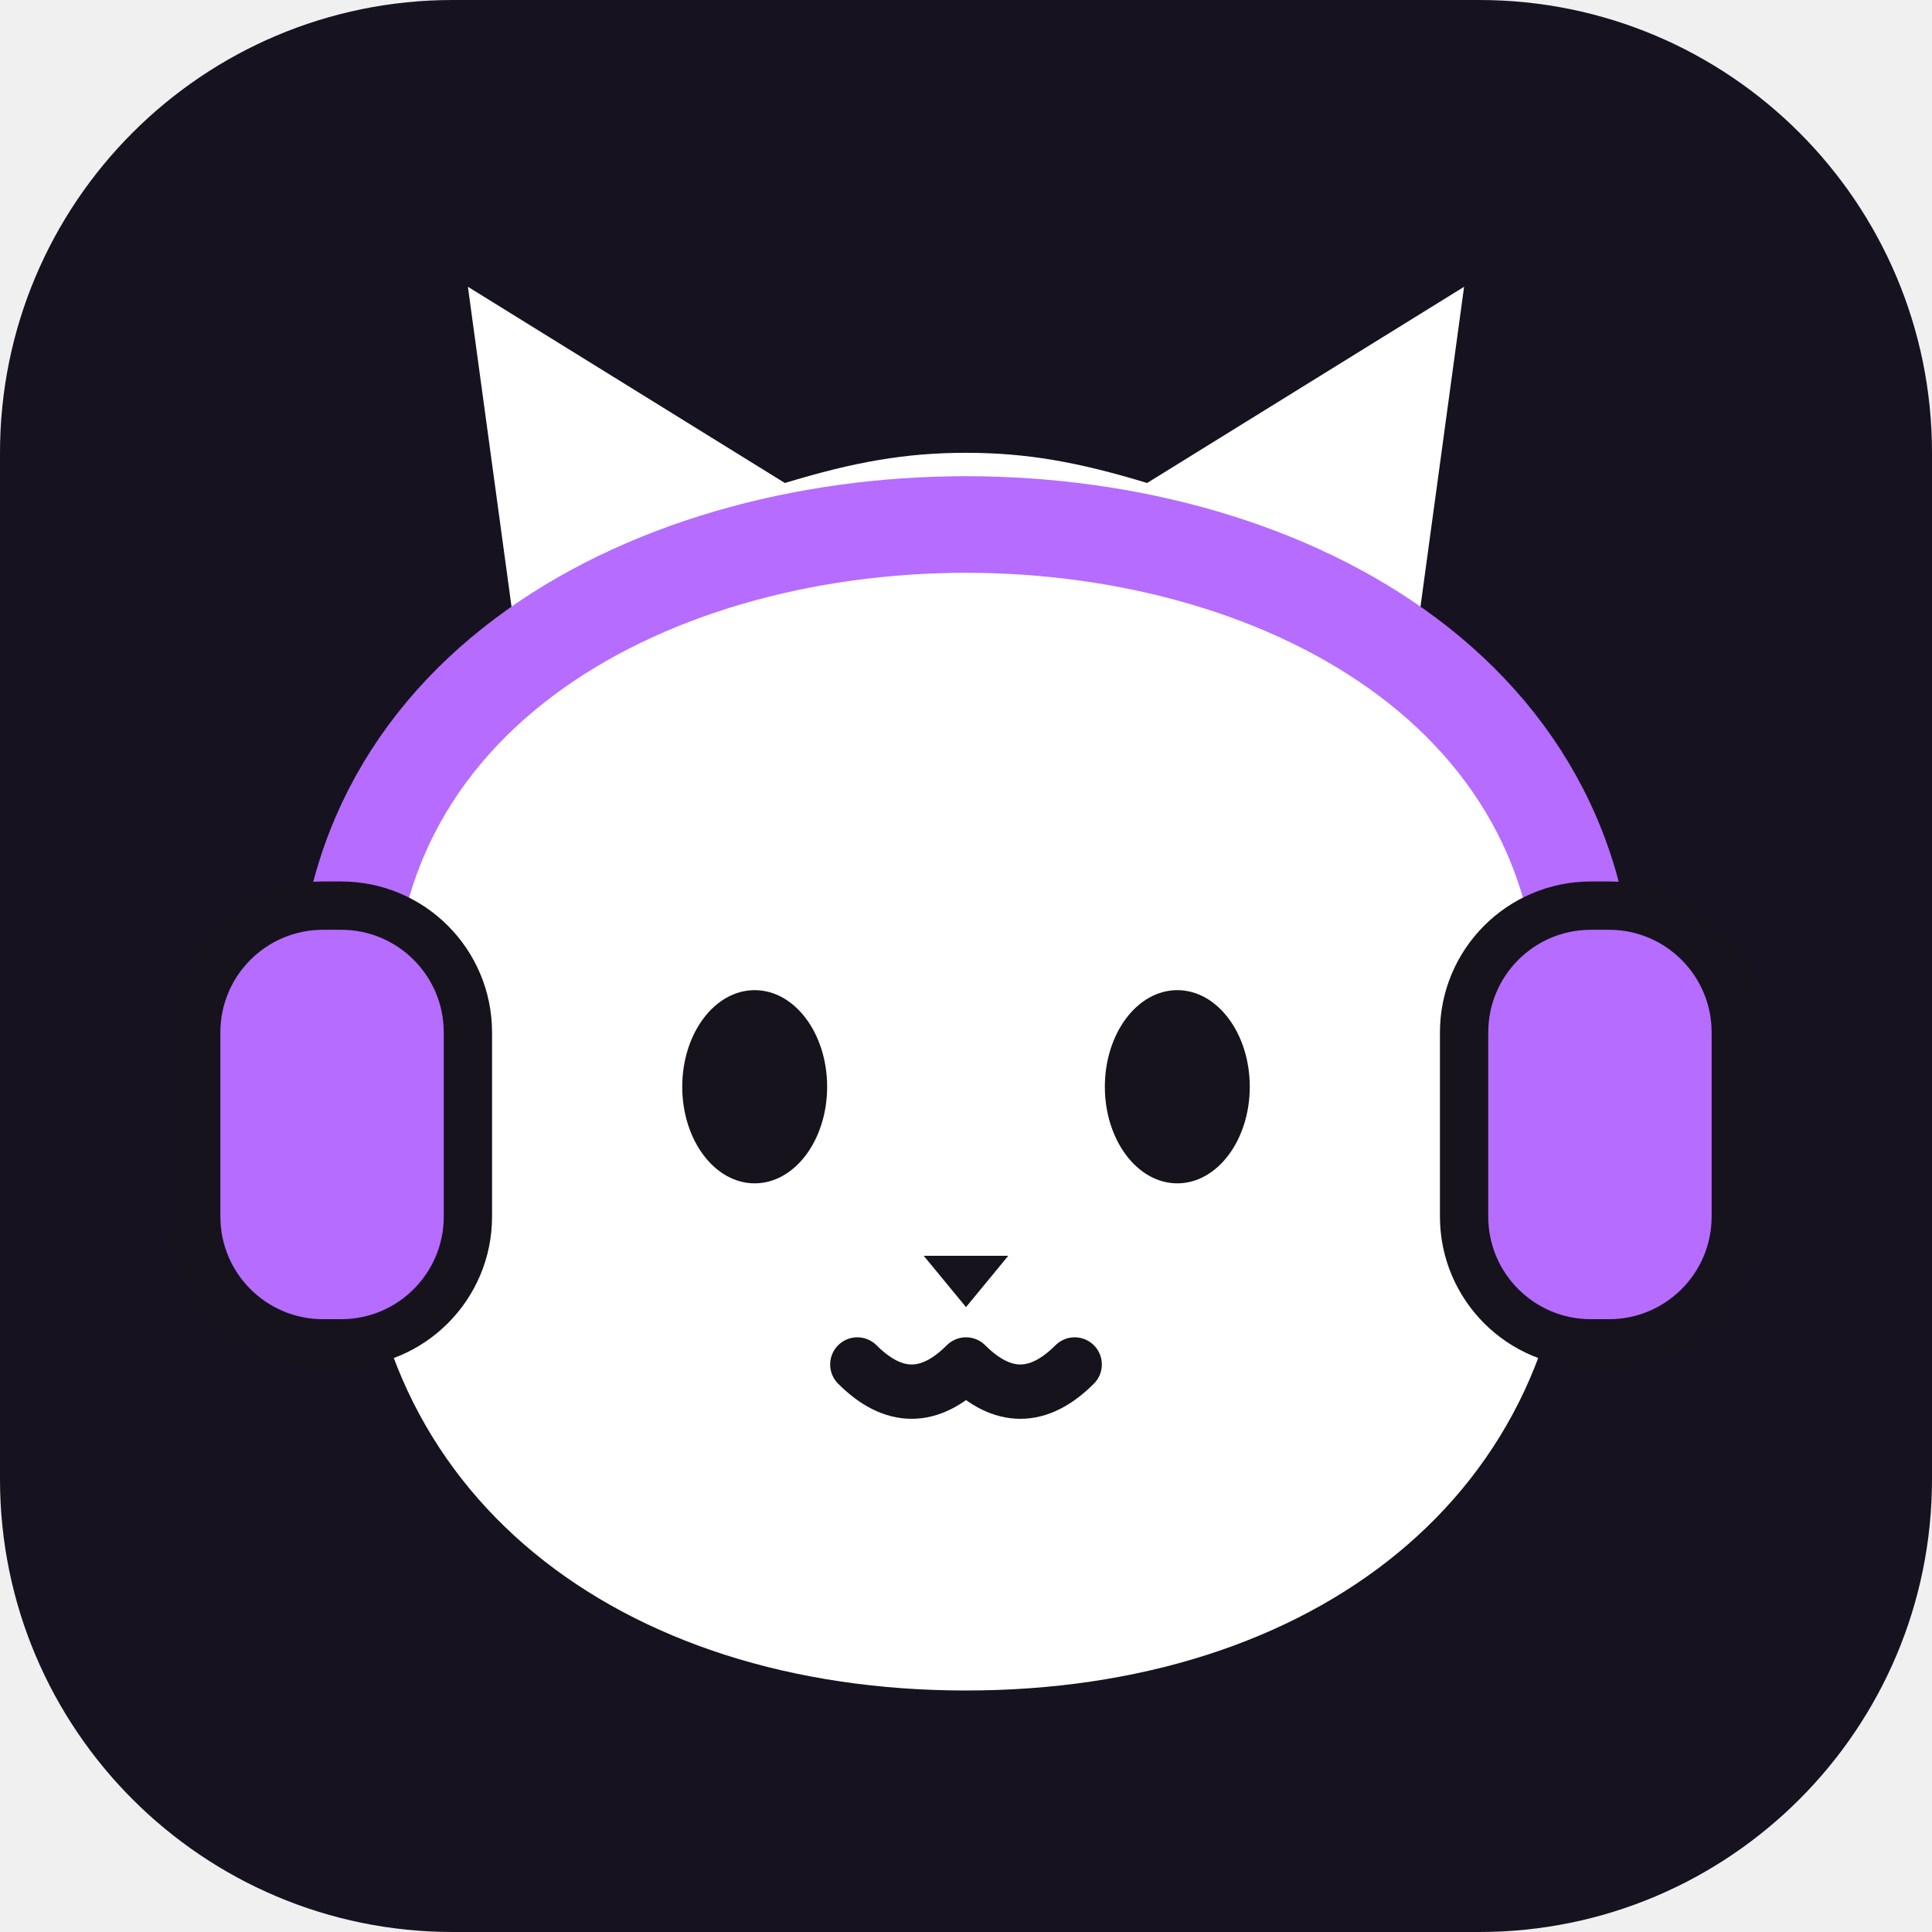
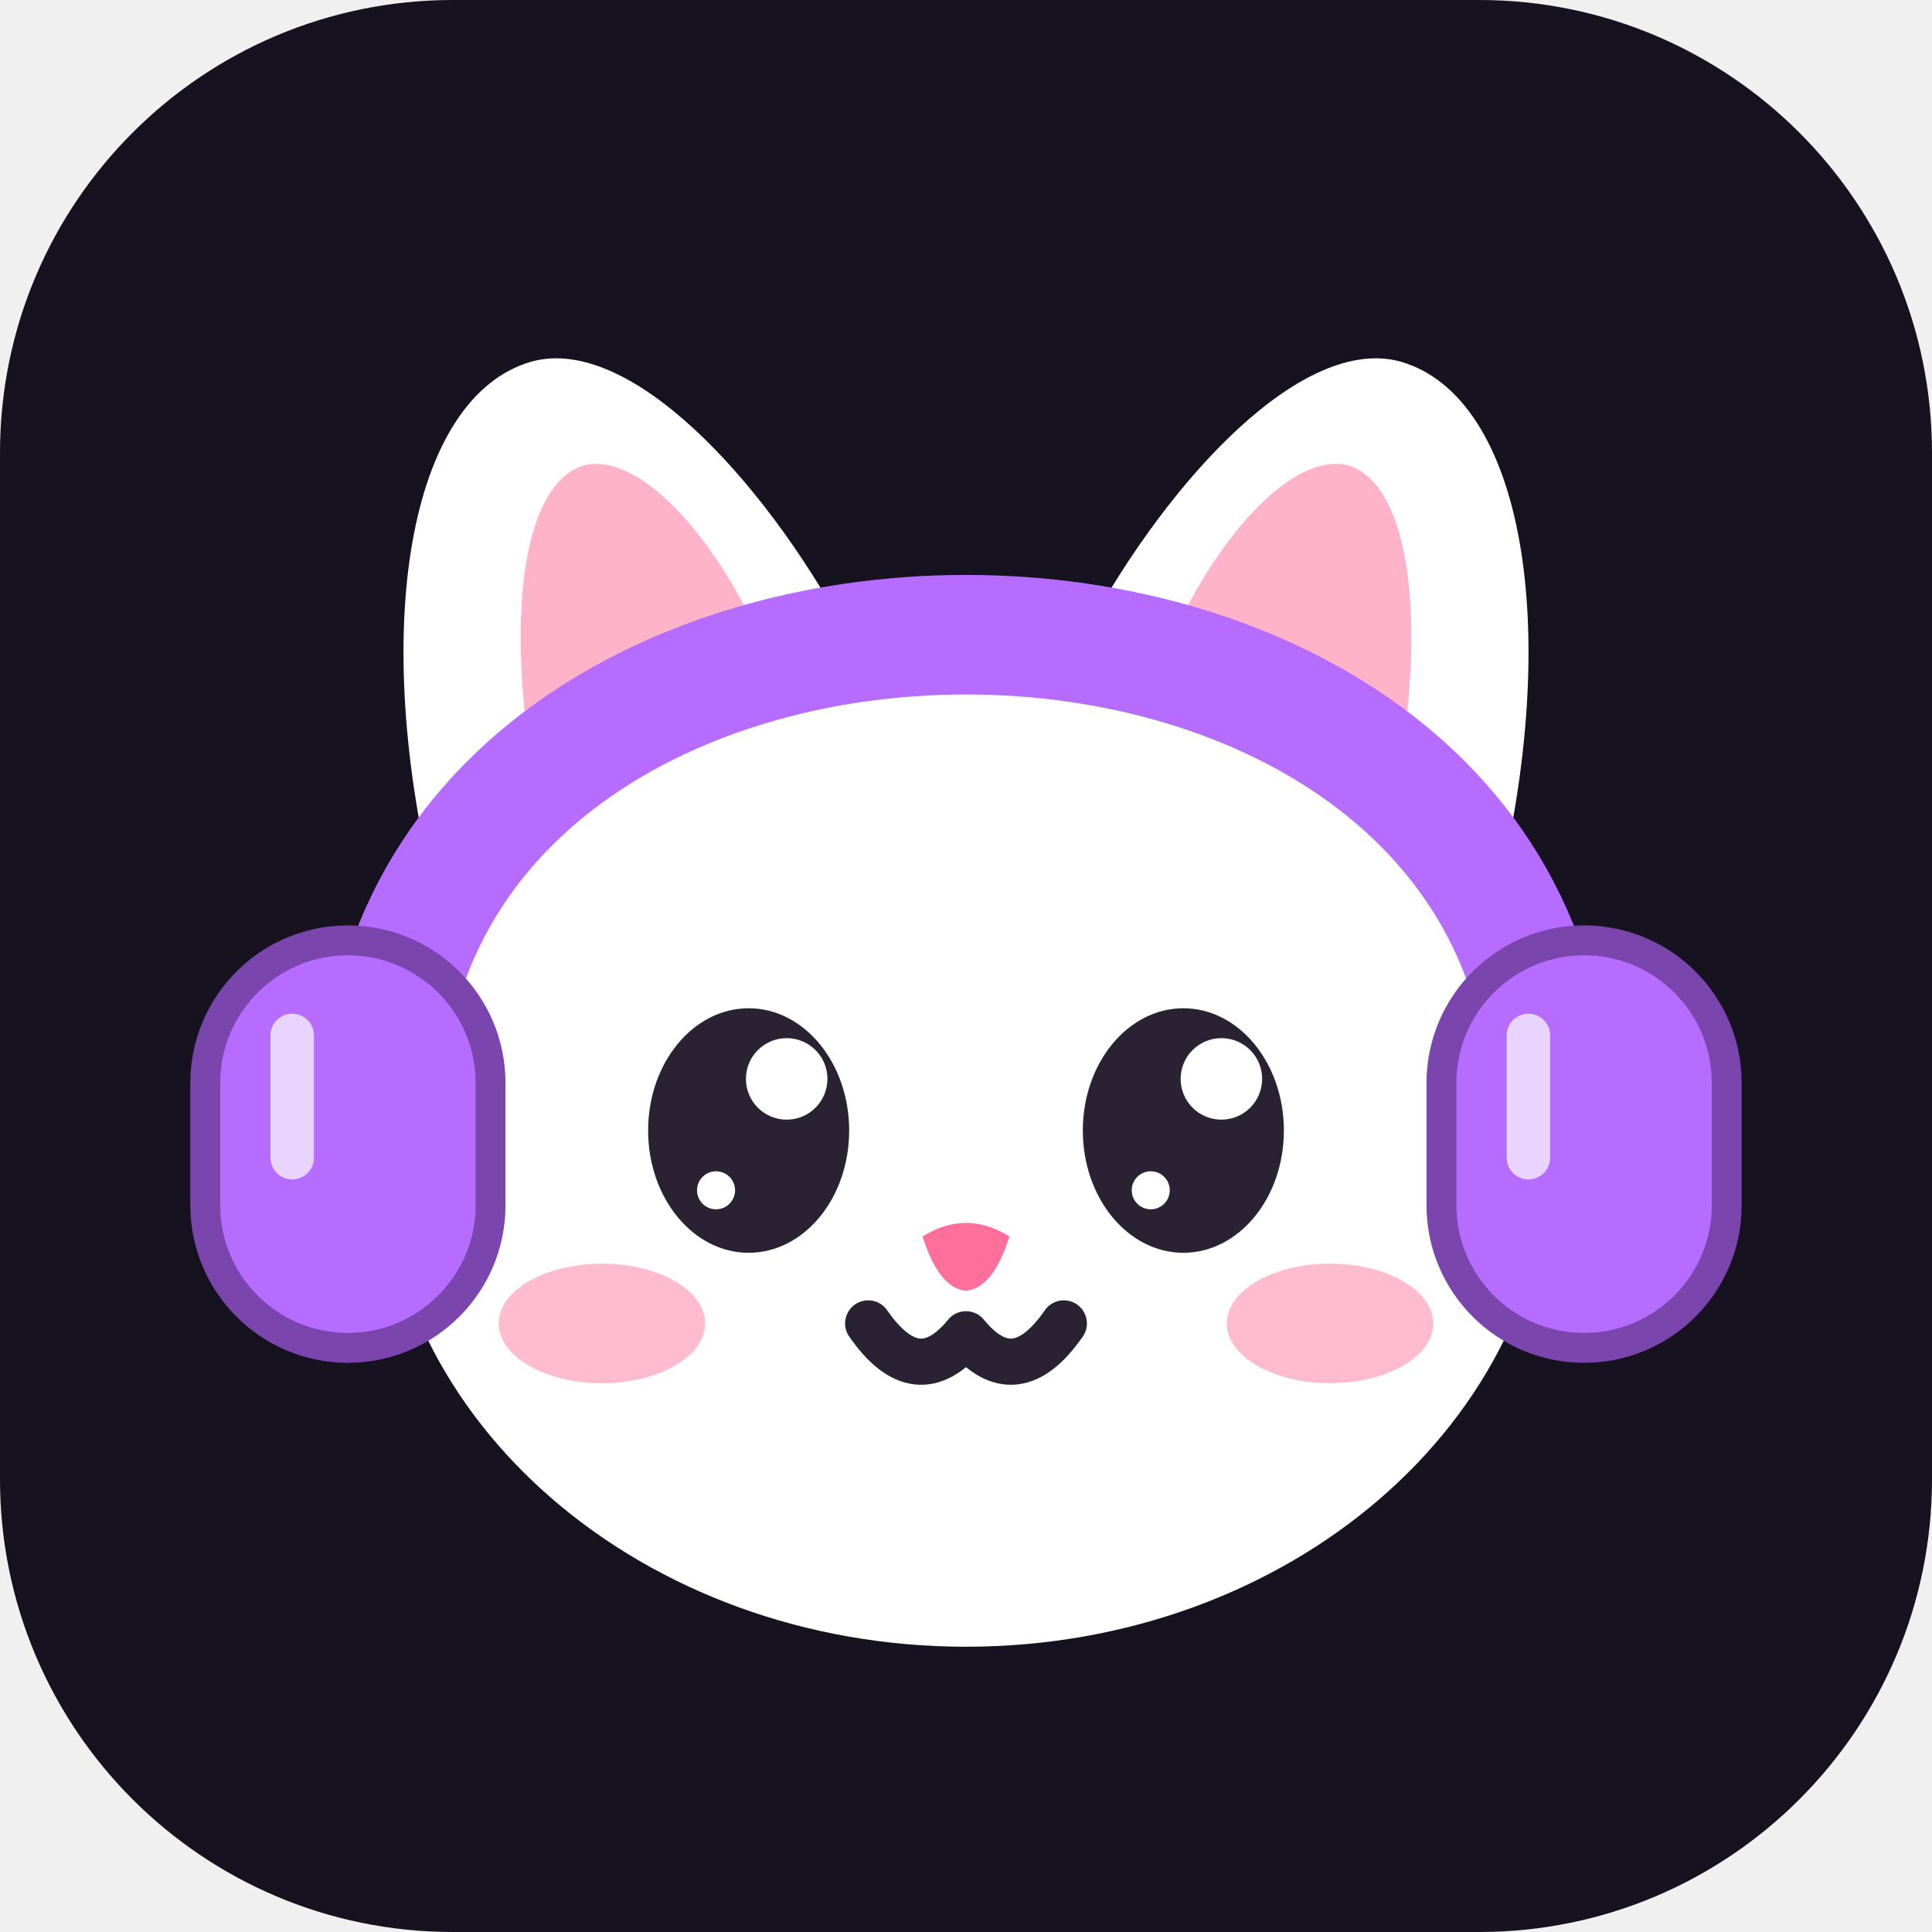
<svg xmlns="http://www.w3.org/2000/svg" viewBox="0 0 64 64">
  <rect width="64" height="64" rx="15" fill="#17121f" />
-   <g transform="translate(0 4)">
-     <path fill="#ffffff" d="M12 35C12 25 15 19 17 16.5L15.5 5.5 26 12C28.3 11.3 30 11 32 11S35.7 11.3 38 12L48.5 5.5 47 16.5C49 19 52 25 52 35 52 45.5 43.5 52 32 52S12 45.5 12 35Z" />
-     <path fill="none" stroke="#b56cff" stroke-width="3.2" stroke-linecap="round" d="M11.5 31C9.5 7.5 54.5 7.5 52.5 31" />
-     <rect x="6.5" y="26" width="9" height="14.5" rx="4.2" fill="#b56cff" stroke="#16131d" stroke-width="1.6" />
-     <rect x="48.5" y="26" width="9" height="14.5" rx="4.2" fill="#b56cff" stroke="#16131d" stroke-width="1.6" />
-     <ellipse cx="25" cy="32" rx="2.4" ry="3.2" fill="#16131d" />
-     <ellipse cx="39" cy="32" rx="2.4" ry="3.2" fill="#16131d" />
-     <path fill="#16131d" d="M30.6 37.6H33.4L32 39.3Z" />
-     <path fill="none" stroke="#16131d" stroke-width="1.8" stroke-linecap="round" stroke-linejoin="round" d="M28.4 41.2Q30.2 43 32 41.2Q33.8 43 35.6 41.2" />
+   <g transform="translate(3.2 4.6) scale(.9)">
+     <path fill="#ffffff" d="M12.5 28C10 18 11.5 9.5 16 8.2 19.6 7.2 24.5 12.5 27.5 18Z" />
+     <path fill="#ffffff" d="M51.5 28C54 18 52.5 9.5 48 8.2 44.4 7.2 39.5 12.5 36.5 18Z" />
+     <path fill="#ffb3c8" d="M16 23C15 16.5 16 12.5 18 12 20 11.6 22.5 14.5 24 17.5Z" />
+     <path fill="#ffb3c8" d="M48 23C49 16.5 48 12.5 46 12 44 11.6 41.5 14.5 40 17.5Z" />
+     <ellipse fill="#ffffff" cx="32" cy="37" rx="21.5" ry="18.5" />
+     <path fill="none" stroke="#b56cff" stroke-width="4.4" stroke-linecap="round" d="M10.5 37C9.5 12 54.5 12 53.5 37" />
+     <rect x="4" y="29.5" width="10.5" height="15" rx="5.25" fill="#b56cff" stroke="#7a45ad" stroke-width="1.1" />
+     <rect x="49.5" y="29.5" width="10.5" height="15" rx="5.25" fill="#b56cff" stroke="#7a45ad" stroke-width="1.1" />
+     <path fill="none" stroke="#ffffff" stroke-opacity=".7" stroke-width="1.6" stroke-linecap="round" d="M7.2 33v4.5M52.7 33v4.5" />
+     <ellipse fill="#ff8fb1" fill-opacity=".6" cx="18.6" cy="43.6" rx="3.8" ry="2.2" />
+     <ellipse fill="#ff8fb1" fill-opacity=".6" cx="45.4" cy="43.6" rx="3.8" ry="2.2" />
+     <ellipse fill="#2a2233" cx="24" cy="36.5" rx="3.7" ry="4.5" />
+     <ellipse fill="#2a2233" cx="40" cy="36.5" rx="3.7" ry="4.5" />
+     <circle fill="#ffffff" cx="25.4" cy="34.6" r="1.5" />
+     <circle fill="#ffffff" cx="41.4" cy="34.6" r="1.5" />
+     <circle fill="#ffffff" cx="22.8" cy="38.7" r=".7" />
+     <circle fill="#ffffff" cx="38.8" cy="38.7" r=".7" />
+     <path fill="#ff6f9c" d="M30.4 40.4Q32 39.4 33.6 40.4 33 42.3 32 42.4 31 42.3 30.4 40.4Z" />
+     <path fill="none" stroke="#2a2233" stroke-width="1.7" stroke-linecap="round" stroke-linejoin="round" d="M28.4 43.6Q30.2 46.2 32 44 33.8 46.2 35.6 43.6" />
  </g>
</svg>
